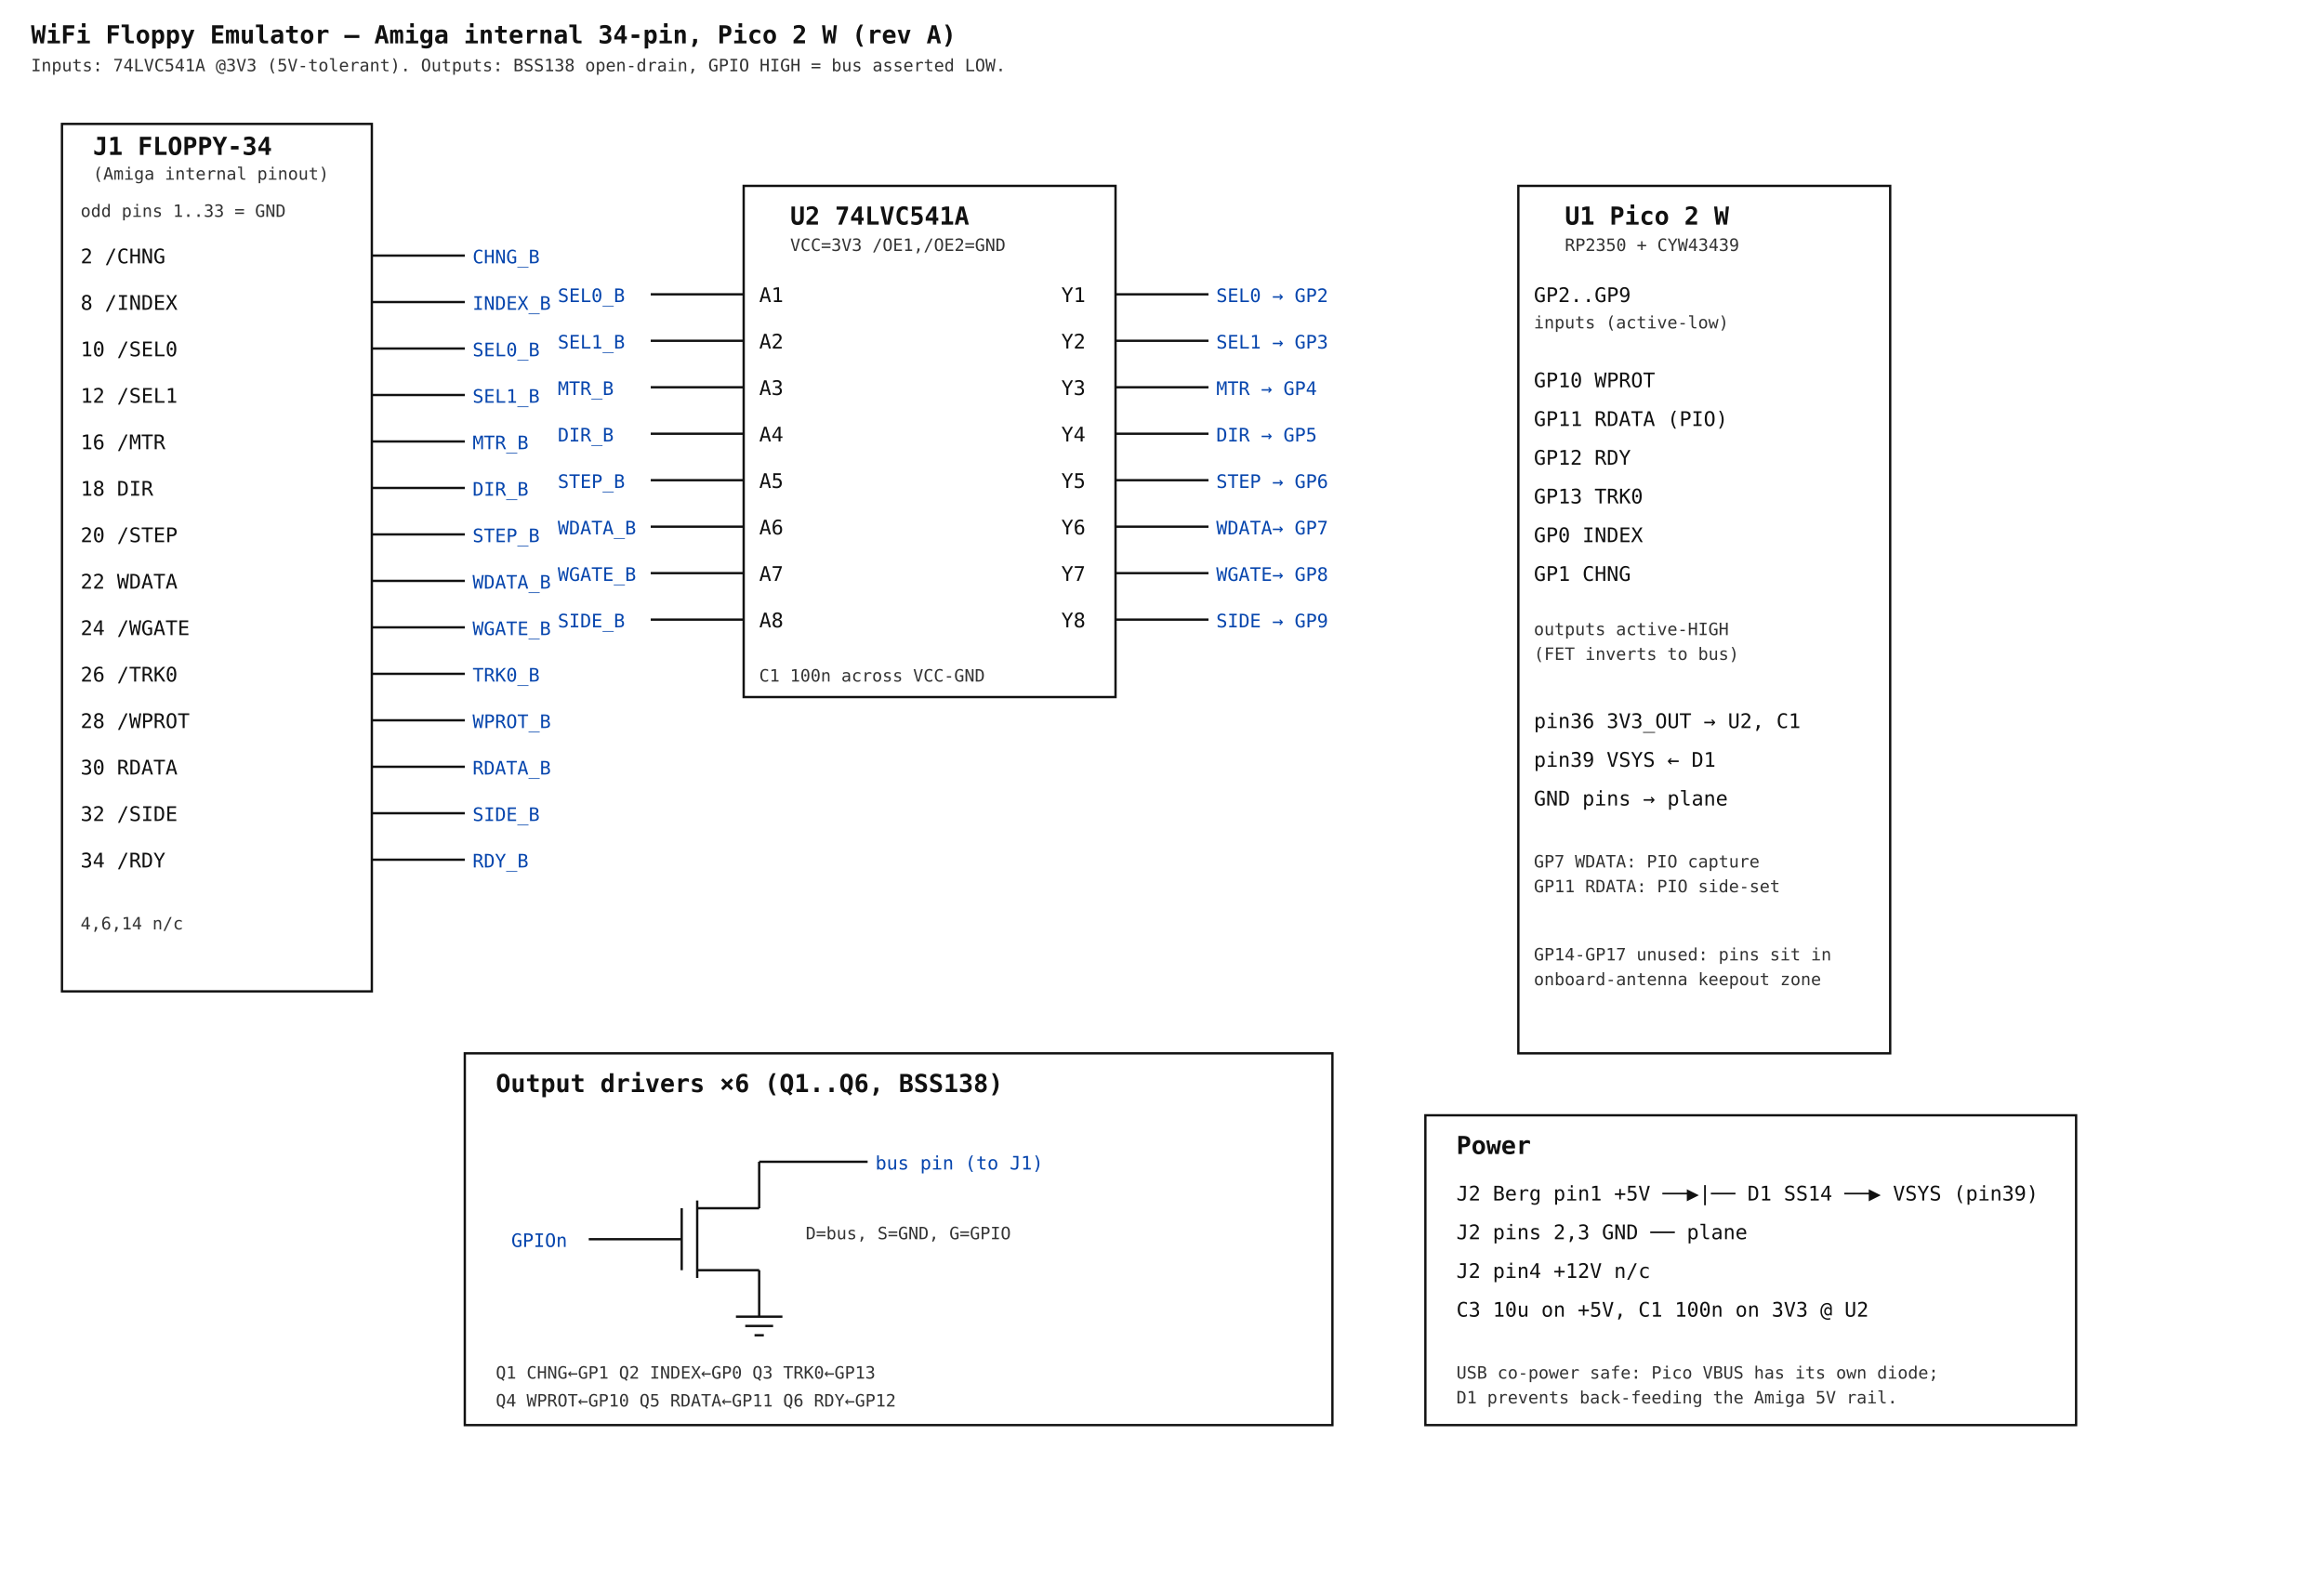
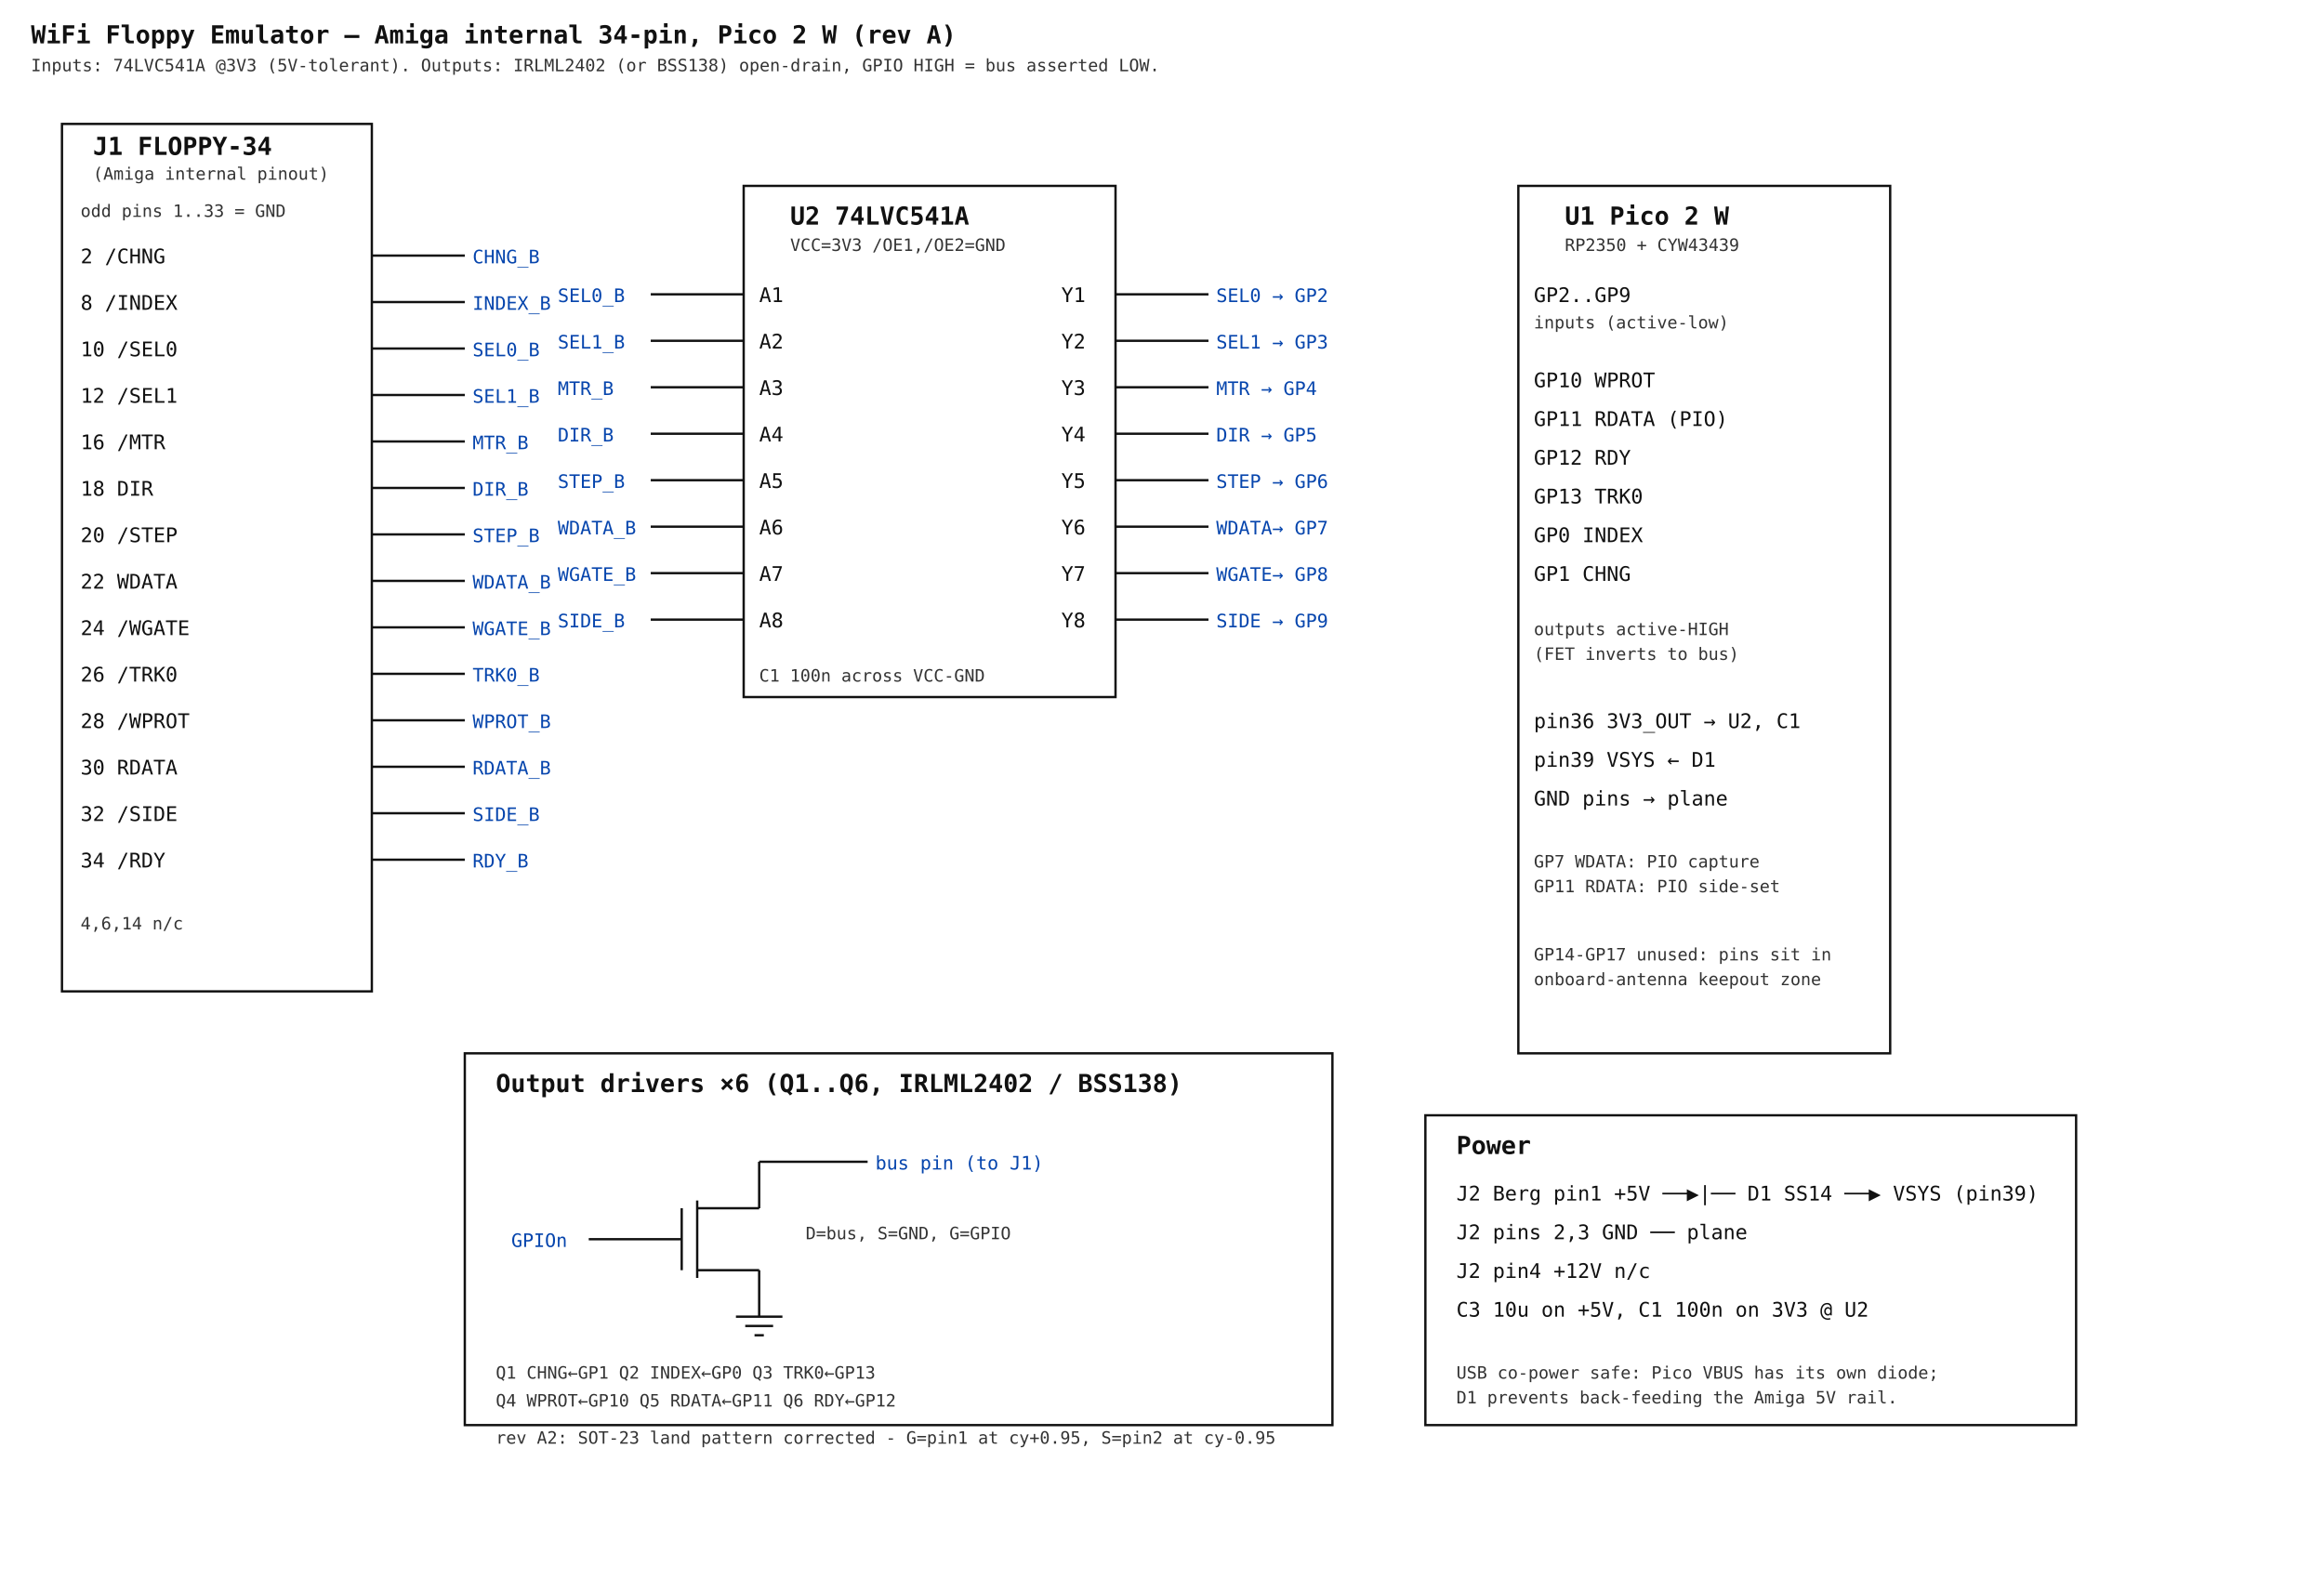
<svg xmlns="http://www.w3.org/2000/svg" width="1500" height="1020" viewBox="0 0 1500 1020" font-family="monospace">
  <style>
 text{font-size:13px;fill:#111}
 .t{font-size:11px;fill:#333}
 .h{font-size:16px;font-weight:bold}
 .net{fill:#0645ad;font-size:12px}
 line,rect,path,circle{stroke:#111;fill:none;stroke-width:1.5}
 .thin{stroke-width:1}
</style>
  <text x="20" y="28" class="h">WiFi Floppy Emulator — Amiga internal 34-pin, Pico 2 W  (rev A)</text>
-   <text x="20" y="46" class="t">Inputs: 74LVC541A @3V3 (5V-tolerant). Outputs: BSS138 open-drain, GPIO HIGH = bus asserted LOW.</text>
+   <text x="20" y="46" class="t">Inputs: 74LVC541A @3V3 (5V-tolerant). Outputs: IRLML2402 (or BSS138) open-drain, GPIO HIGH = bus asserted LOW.</text>
  <rect x="40" y="80" width="200" height="560" />
  <text x="60" y="100" class="h">J1  FLOPPY-34</text>
  <text x="60" y="116" class="t">(Amiga internal pinout)</text>
  <text x="52" y="140" class="t">odd pins 1..33 = GND</text>
  <g>
    <text x="52" y="170">2  /CHNG</text>
    <line x1="240" y1="165" x2="300" y2="165" />
    <text x="305" y="170" class="net">CHNG_B</text>
    <text x="52" y="200">8  /INDEX</text>
    <line x1="240" y1="195" x2="300" y2="195" />
    <text x="305" y="200" class="net">INDEX_B</text>
    <text x="52" y="230">10 /SEL0</text>
    <line x1="240" y1="225" x2="300" y2="225" />
    <text x="305" y="230" class="net">SEL0_B</text>
    <text x="52" y="260">12 /SEL1</text>
    <line x1="240" y1="255" x2="300" y2="255" />
    <text x="305" y="260" class="net">SEL1_B</text>
    <text x="52" y="290">16 /MTR</text>
    <line x1="240" y1="285" x2="300" y2="285" />
    <text x="305" y="290" class="net">MTR_B</text>
    <text x="52" y="320">18 DIR</text>
    <line x1="240" y1="315" x2="300" y2="315" />
    <text x="305" y="320" class="net">DIR_B</text>
    <text x="52" y="350">20 /STEP</text>
    <line x1="240" y1="345" x2="300" y2="345" />
    <text x="305" y="350" class="net">STEP_B</text>
    <text x="52" y="380">22 WDATA</text>
    <line x1="240" y1="375" x2="300" y2="375" />
    <text x="305" y="380" class="net">WDATA_B</text>
    <text x="52" y="410">24 /WGATE</text>
    <line x1="240" y1="405" x2="300" y2="405" />
    <text x="305" y="410" class="net">WGATE_B</text>
    <text x="52" y="440">26 /TRK0</text>
    <line x1="240" y1="435" x2="300" y2="435" />
    <text x="305" y="440" class="net">TRK0_B</text>
    <text x="52" y="470">28 /WPROT</text>
    <line x1="240" y1="465" x2="300" y2="465" />
    <text x="305" y="470" class="net">WPROT_B</text>
    <text x="52" y="500">30 RDATA</text>
    <line x1="240" y1="495" x2="300" y2="495" />
    <text x="305" y="500" class="net">RDATA_B</text>
    <text x="52" y="530">32 /SIDE</text>
    <line x1="240" y1="525" x2="300" y2="525" />
    <text x="305" y="530" class="net">SIDE_B</text>
    <text x="52" y="560">34 /RDY</text>
    <line x1="240" y1="555" x2="300" y2="555" />
    <text x="305" y="560" class="net">RDY_B</text>
    <text x="52" y="600" class="t">4,6,14 n/c</text>
  </g>
  <rect x="480" y="120" width="240" height="330" />
  <text x="510" y="145" class="h">U2 74LVC541A</text>
  <text x="510" y="162" class="t">VCC=3V3  /OE1,/OE2=GND</text>
  <g>
    <text x="490" y="195">A1</text>
    <line x1="420" y1="190" x2="480" y2="190" />
    <text x="360" y="195" class="net">SEL0_B</text>
    <text x="490" y="225">A2</text>
    <line x1="420" y1="220" x2="480" y2="220" />
    <text x="360" y="225" class="net">SEL1_B</text>
    <text x="490" y="255">A3</text>
    <line x1="420" y1="250" x2="480" y2="250" />
    <text x="360" y="255" class="net">MTR_B</text>
    <text x="490" y="285">A4</text>
    <line x1="420" y1="280" x2="480" y2="280" />
    <text x="360" y="285" class="net">DIR_B</text>
    <text x="490" y="315">A5</text>
    <line x1="420" y1="310" x2="480" y2="310" />
    <text x="360" y="315" class="net">STEP_B</text>
    <text x="490" y="345">A6</text>
    <line x1="420" y1="340" x2="480" y2="340" />
    <text x="360" y="345" class="net">WDATA_B</text>
    <text x="490" y="375">A7</text>
    <line x1="420" y1="370" x2="480" y2="370" />
    <text x="360" y="375" class="net">WGATE_B</text>
    <text x="490" y="405">A8</text>
    <line x1="420" y1="400" x2="480" y2="400" />
    <text x="360" y="405" class="net">SIDE_B</text>
    <text x="685" y="195">Y1</text>
    <line x1="720" y1="190" x2="780" y2="190" />
    <text x="785" y="195" class="net">SEL0 → GP2</text>
    <text x="685" y="225">Y2</text>
    <line x1="720" y1="220" x2="780" y2="220" />
    <text x="785" y="225" class="net">SEL1 → GP3</text>
    <text x="685" y="255">Y3</text>
    <line x1="720" y1="250" x2="780" y2="250" />
    <text x="785" y="255" class="net">MTR  → GP4</text>
    <text x="685" y="285">Y4</text>
    <line x1="720" y1="280" x2="780" y2="280" />
    <text x="785" y="285" class="net">DIR  → GP5</text>
    <text x="685" y="315">Y5</text>
    <line x1="720" y1="310" x2="780" y2="310" />
    <text x="785" y="315" class="net">STEP → GP6</text>
    <text x="685" y="345">Y6</text>
    <line x1="720" y1="340" x2="780" y2="340" />
    <text x="785" y="345" class="net">WDATA→ GP7</text>
    <text x="685" y="375">Y7</text>
    <line x1="720" y1="370" x2="780" y2="370" />
    <text x="785" y="375" class="net">WGATE→ GP8</text>
    <text x="685" y="405">Y8</text>
    <line x1="720" y1="400" x2="780" y2="400" />
    <text x="785" y="405" class="net">SIDE → GP9</text>
  </g>
  <text x="490" y="440" class="t">C1 100n across VCC-GND</text>
  <rect x="980" y="120" width="240" height="560" />
  <text x="1010" y="145" class="h">U1 Pico 2 W</text>
  <text x="1010" y="162" class="t">RP2350 + CYW43439</text>
  <g>
    <text x="990" y="195">GP2..GP9</text>
    <text x="990" y="212" class="t">inputs (active-low)</text>
    <text x="990" y="250">GP10 WPROT</text>
    <text x="990" y="275">GP11 RDATA (PIO)</text>
    <text x="990" y="300">GP12 RDY</text>
    <text x="990" y="325">GP13 TRK0</text>
    <text x="990" y="350">GP0 INDEX</text>
    <text x="990" y="375">GP1 CHNG</text>
    <text x="990" y="410" class="t">outputs active-HIGH</text>
    <text x="990" y="426" class="t">(FET inverts to bus)</text>
    <text x="990" y="470">pin36 3V3_OUT → U2, C1</text>
    <text x="990" y="495">pin39 VSYS ← D1</text>
    <text x="990" y="520">GND pins → plane</text>
    <text x="990" y="560" class="t">GP7 WDATA: PIO capture</text>
    <text x="990" y="576" class="t">GP11 RDATA: PIO side-set</text>
    <text x="990" y="620" class="t">GP14-GP17 unused: pins sit in</text>
    <text x="990" y="636" class="t">onboard-antenna keepout zone</text>
  </g>
  <rect x="300" y="680" width="560" height="240" />
-   <text x="320" y="705" class="h">Output drivers ×6 (Q1..Q6, BSS138)</text>
+   <text x="320" y="705" class="h">Output drivers ×6 (Q1..Q6, IRLML2402 / BSS138)</text>
  <line x1="380" y1="800" x2="440" y2="800" />
  <text x="330" y="805" class="net">GPIOn</text>
  <line x1="440" y1="780" x2="440" y2="820" />
  <line x1="450" y1="775" x2="450" y2="825" stroke-width="3" />
  <line x1="450" y1="780" x2="490" y2="780" />
  <line x1="490" y1="780" x2="490" y2="750" />
  <line x1="450" y1="820" x2="490" y2="820" />
  <line x1="490" y1="820" x2="490" y2="850" />
  <line x1="475" y1="850" x2="505" y2="850" />
  <line x1="481" y1="856" x2="499" y2="856" />
  <line x1="487" y1="862" x2="493" y2="862" />
  <line x1="490" y1="750" x2="560" y2="750" />
  <text x="565" y="755" class="net">bus pin (to J1)</text>
  <text x="520" y="800" class="t">D=bus, S=GND, G=GPIO</text>
+   <text x="320" y="932" class="t">rev A2: SOT-23 land pattern corrected - G=pin1 at cy+0.95, S=pin2 at cy-0.95</text>
  <text x="320" y="890" class="t">Q1 CHNG←GP1    Q2 INDEX←GP0   Q3 TRK0←GP13</text>
  <text x="320" y="908" class="t">Q4 WPROT←GP10  Q5 RDATA←GP11   Q6 RDY←GP12</text>
  <rect x="920" y="720" width="420" height="200" />
  <text x="940" y="745" class="h">Power</text>
  <text x="940" y="775">J2 Berg pin1 +5V ──▶|── D1 SS14 ──▶ VSYS (pin39)</text>
  <text x="940" y="800">J2 pins 2,3 GND ── plane</text>
  <text x="940" y="825">J2 pin4 +12V n/c</text>
  <text x="940" y="850">C3 10u on +5V,  C1 100n on 3V3 @ U2</text>
  <text x="940" y="890" class="t">USB co-power safe: Pico VBUS has its own diode;</text>
  <text x="940" y="906" class="t">D1 prevents back-feeding the Amiga 5V rail.</text>
</svg>
